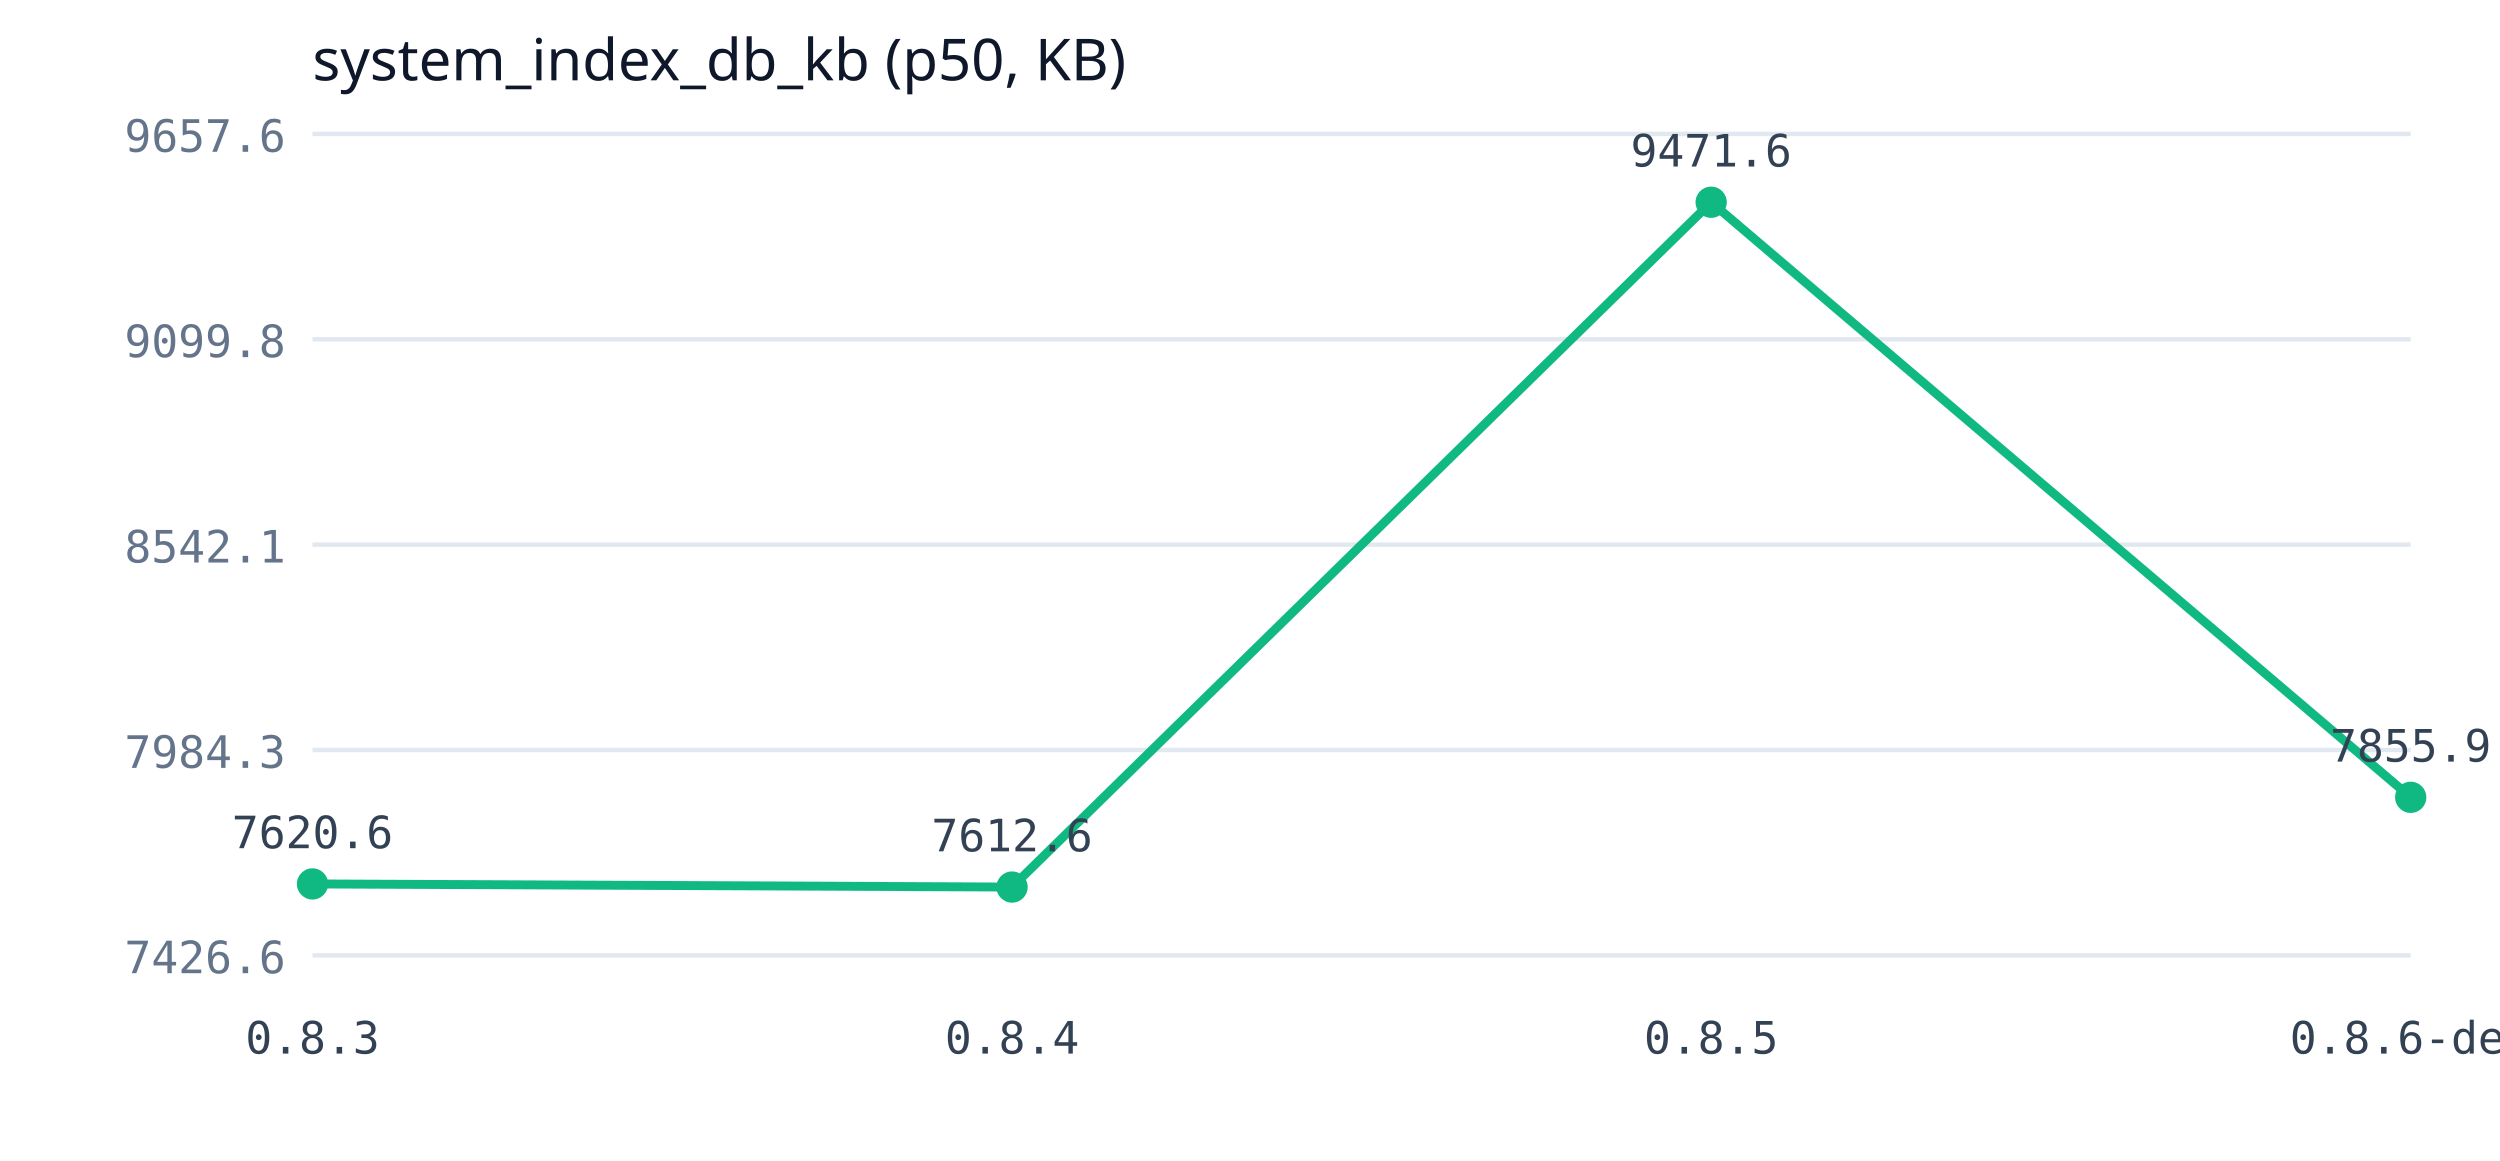
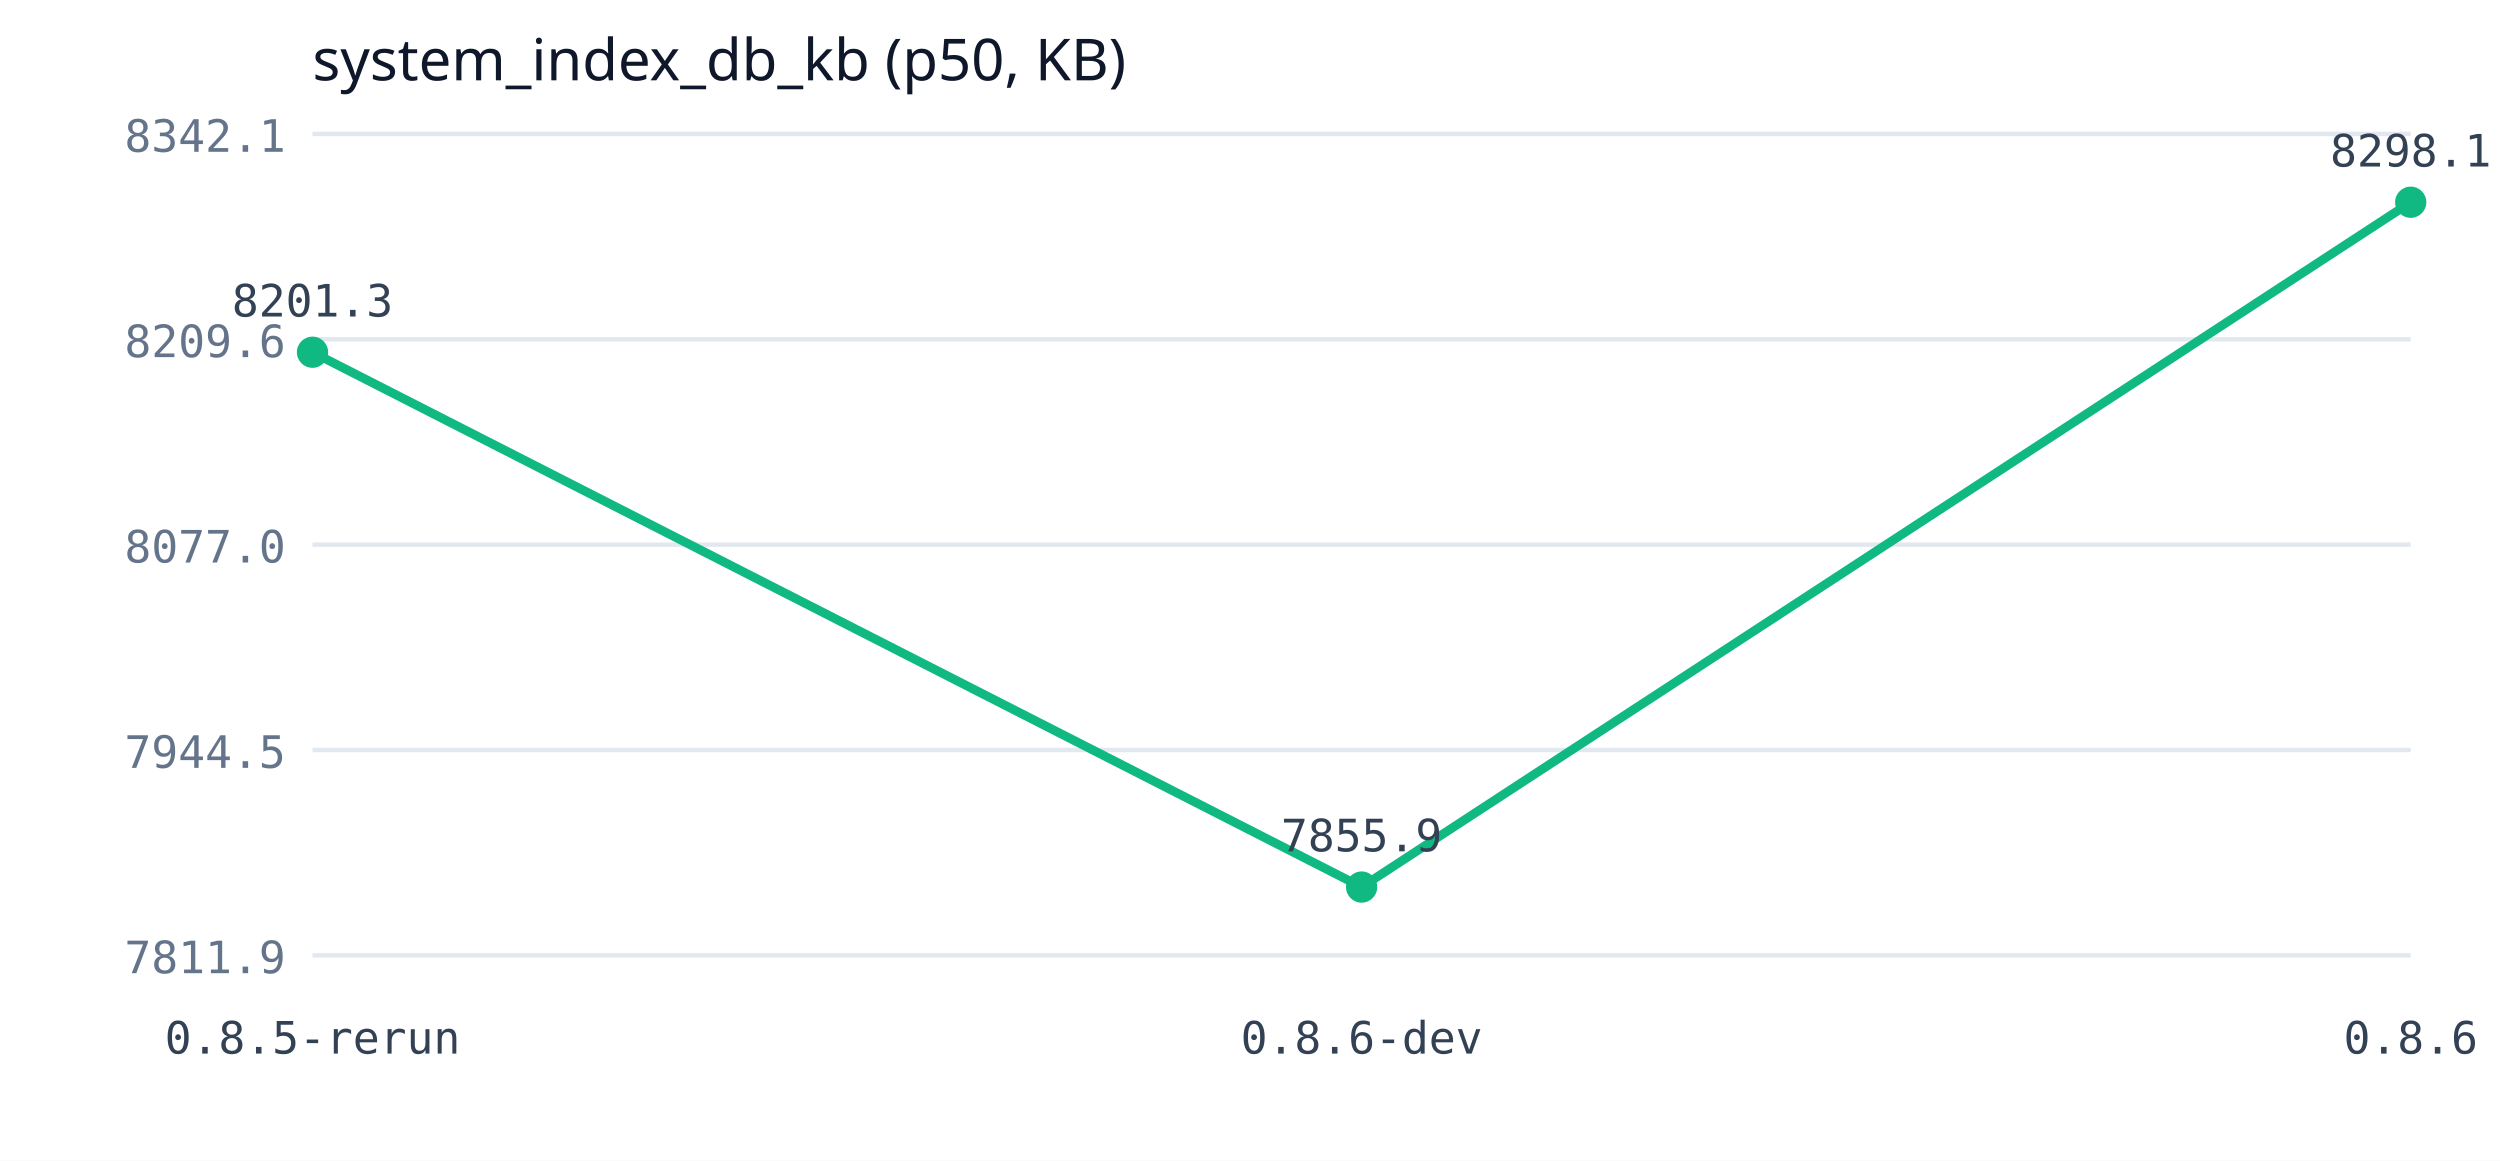
<svg xmlns="http://www.w3.org/2000/svg" width="560" height="260" viewBox="0 0 560 260">
  <rect width="560" height="260" fill="#ffffff" />
  <text x="70" y="18" font-family="Segoe UI" font-size="13" fill="#0f172a">system_index_db_kb (p50, KB)</text>
  <line x1="70" y1="214" x2="540" y2="214" stroke="#e2e8f0" stroke-width="1" />
-   <text x="64" y="218" font-family="Consolas" font-size="10" fill="#64748b" text-anchor="end">7426.6</text>
+   <text x="64" y="218" font-family="Consolas" font-size="10" fill="#64748b" text-anchor="end">7811.9</text>
  <line x1="70" y1="168" x2="540" y2="168" stroke="#e2e8f0" stroke-width="1" />
-   <text x="64" y="172" font-family="Consolas" font-size="10" fill="#64748b" text-anchor="end">7984.3</text>
+   <text x="64" y="172" font-family="Consolas" font-size="10" fill="#64748b" text-anchor="end">7944.5</text>
  <line x1="70" y1="122" x2="540" y2="122" stroke="#e2e8f0" stroke-width="1" />
-   <text x="64" y="126" font-family="Consolas" font-size="10" fill="#64748b" text-anchor="end">8542.1</text>
+   <text x="64" y="126" font-family="Consolas" font-size="10" fill="#64748b" text-anchor="end">8077.0</text>
  <line x1="70" y1="76" x2="540" y2="76" stroke="#e2e8f0" stroke-width="1" />
-   <text x="64" y="80" font-family="Consolas" font-size="10" fill="#64748b" text-anchor="end">9099.8</text>
+   <text x="64" y="80" font-family="Consolas" font-size="10" fill="#64748b" text-anchor="end">8209.6</text>
  <line x1="70" y1="30" x2="540" y2="30" stroke="#e2e8f0" stroke-width="1" />
-   <text x="64" y="34" font-family="Consolas" font-size="10" fill="#64748b" text-anchor="end">9657.6</text>
-   <polyline points="70,198 226.7,198.7 383.3,45.3 540,178.6" fill="none" stroke="#10b981" stroke-width="2" />
-   <circle cx="70" cy="198" r="3.5" fill="#10b981" />
-   <text x="70" y="190" font-family="Consolas" font-size="10" fill="#334155" text-anchor="middle">7620.6</text>
-   <text x="70" y="236" font-family="Consolas" font-size="10" fill="#334155" text-anchor="middle">0.8.3</text>
-   <circle cx="226.7" cy="198.7" r="3.5" fill="#10b981" />
-   <text x="226.7" y="190.7" font-family="Consolas" font-size="10" fill="#334155" text-anchor="middle">7612.6</text>
-   <text x="226.7" y="236" font-family="Consolas" font-size="10" fill="#334155" text-anchor="middle">0.8.4</text>
-   <circle cx="383.3" cy="45.3" r="3.5" fill="#10b981" />
-   <text x="383.3" y="37.3" font-family="Consolas" font-size="10" fill="#334155" text-anchor="middle">9471.6</text>
-   <text x="383.3" y="236" font-family="Consolas" font-size="10" fill="#334155" text-anchor="middle">0.8.5</text>
-   <circle cx="540" cy="178.6" r="3.5" fill="#10b981" />
-   <text x="540" y="170.6" font-family="Consolas" font-size="10" fill="#334155" text-anchor="middle">7855.9</text>
-   <text x="540" y="236" font-family="Consolas" font-size="10" fill="#334155" text-anchor="middle">0.8.6-dev</text>
+   <text x="64" y="34" font-family="Consolas" font-size="10" fill="#64748b" text-anchor="end">8342.1</text>
+   <polyline points="70,78.9 305,198.7 540,45.3" fill="none" stroke="#10b981" stroke-width="2" />
+   <circle cx="70" cy="78.9" r="3.5" fill="#10b981" />
+   <text x="70" y="70.9" font-family="Consolas" font-size="10" fill="#334155" text-anchor="middle">8201.3</text>
+   <text x="70" y="236" font-family="Consolas" font-size="10" fill="#334155" text-anchor="middle">0.8.5-rerun</text>
+   <circle cx="305" cy="198.7" r="3.5" fill="#10b981" />
+   <text x="305" y="190.7" font-family="Consolas" font-size="10" fill="#334155" text-anchor="middle">7855.9</text>
+   <text x="305" y="236" font-family="Consolas" font-size="10" fill="#334155" text-anchor="middle">0.8.6-dev</text>
+   <circle cx="540" cy="45.3" r="3.5" fill="#10b981" />
+   <text x="540" y="37.3" font-family="Consolas" font-size="10" fill="#334155" text-anchor="middle">8298.1</text>
+   <text x="540" y="236" font-family="Consolas" font-size="10" fill="#334155" text-anchor="middle">0.8.6</text>
</svg>
